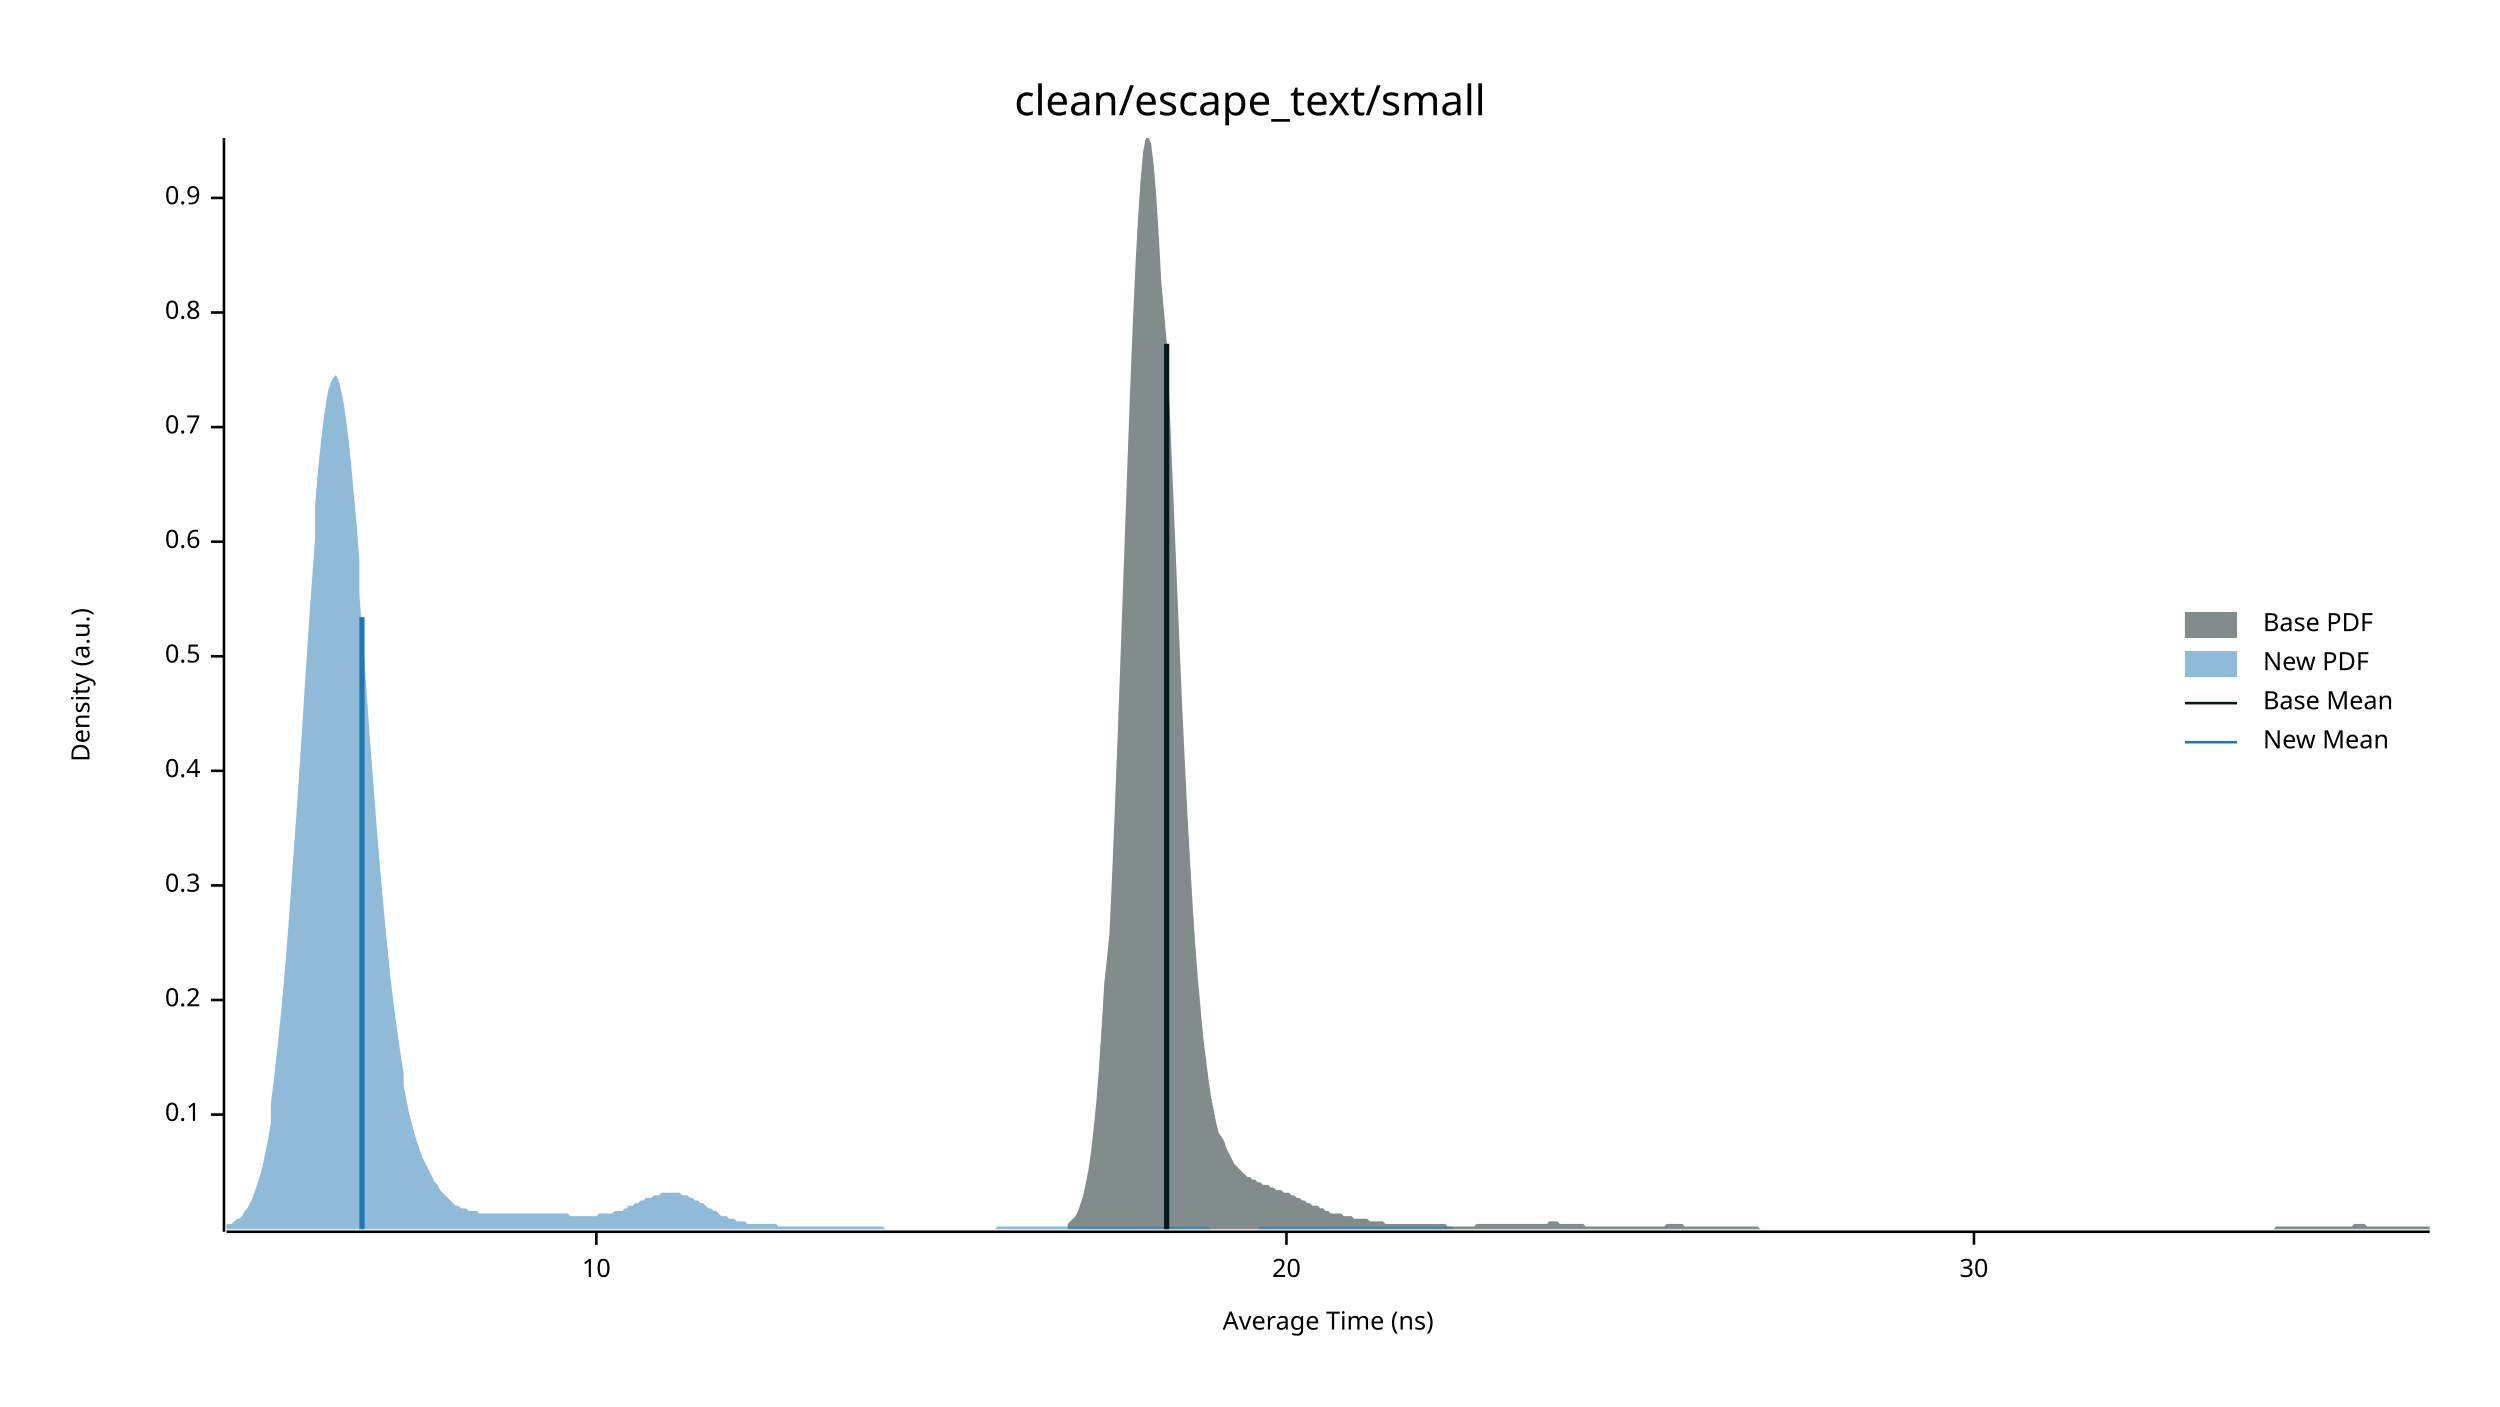
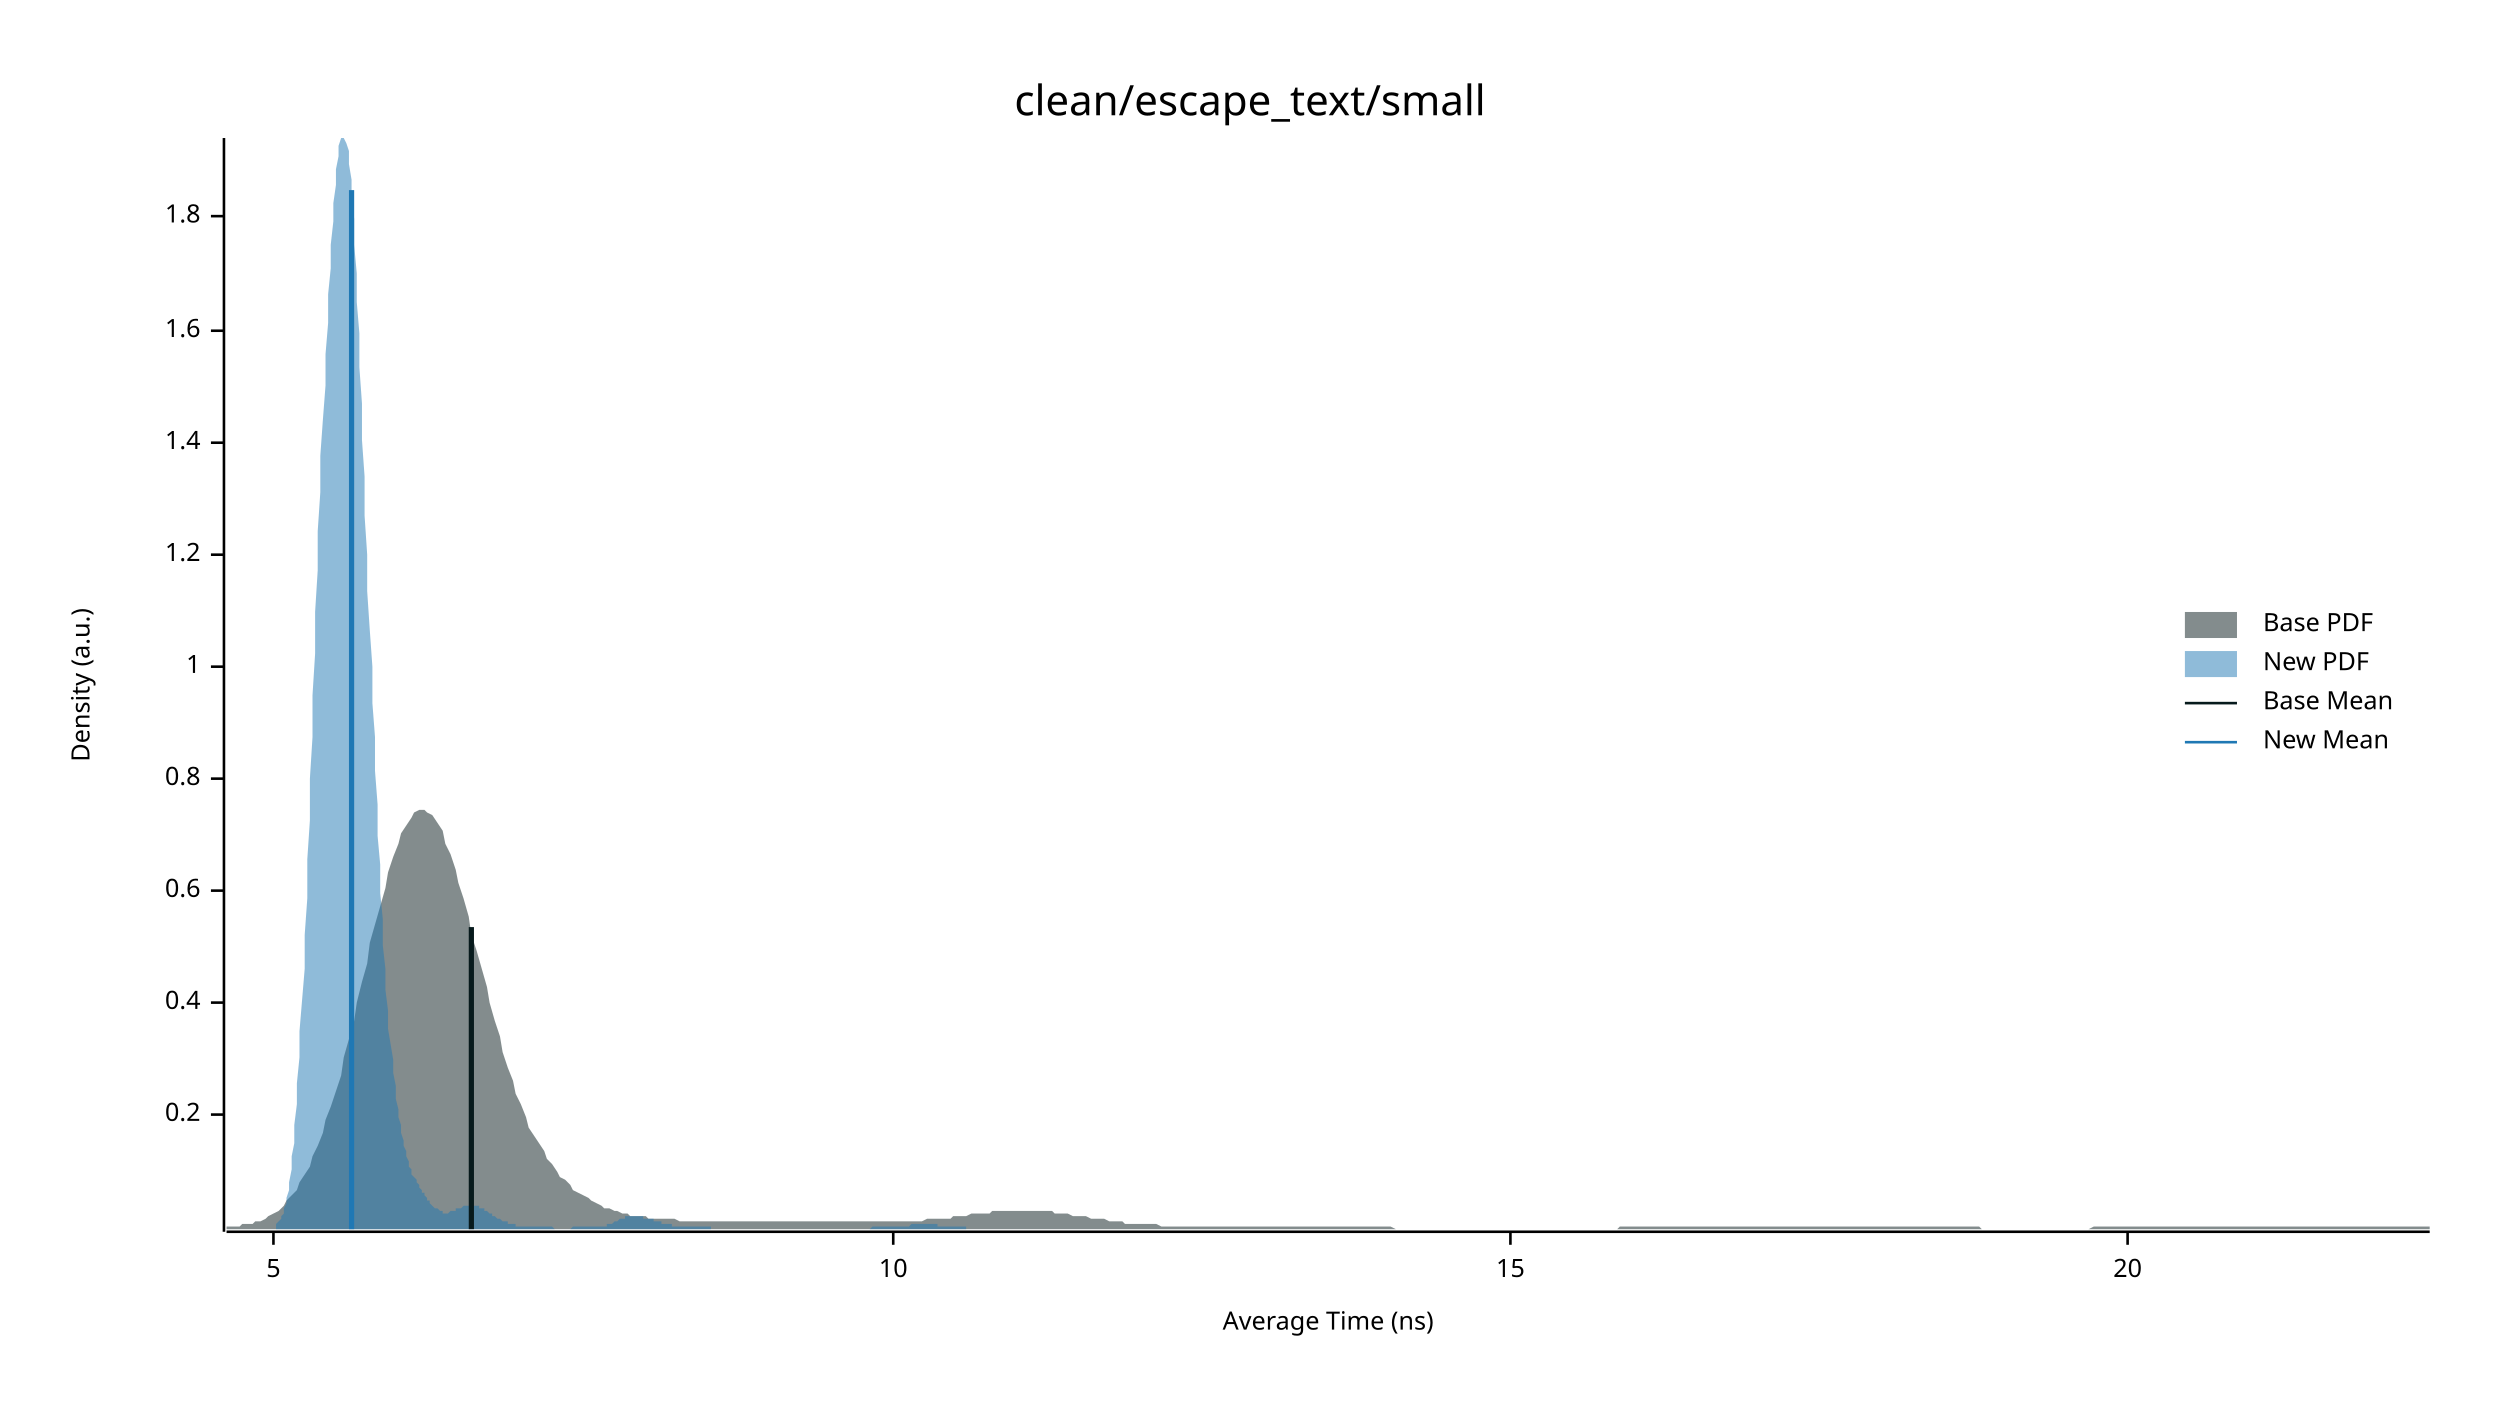
<svg xmlns="http://www.w3.org/2000/svg" width="960" height="540" viewBox="0 0 960 540">
  <text x="480" y="32" dy="0.76em" text-anchor="middle" font-family="sans-serif" font-size="16.129" opacity="1" fill="#000000">
clean/escape_text/small
</text>
  <text x="27" y="263" dy="0.76em" text-anchor="middle" font-family="sans-serif" font-size="9.677" opacity="1" fill="#000000" transform="rotate(270, 27, 263)">
Density (a.u.)
</text>
  <text x="510" y="513" dy="-0.5ex" text-anchor="middle" font-family="sans-serif" font-size="9.677" opacity="1" fill="#000000">
Average Time (ns)
</text>
  <polyline fill="none" opacity="1" stroke="#000000" stroke-width="1" points="86,53 86,473 " />
  <text x="77" y="428" dy="0.5ex" text-anchor="end" font-family="sans-serif" font-size="9.677" opacity="1" fill="#000000">
- 0.1
+ 0.2
</text>
  <polyline fill="none" opacity="1" stroke="#000000" stroke-width="1" points="81,428 86,428 " />
-   <text x="77" y="384" dy="0.5ex" text-anchor="end" font-family="sans-serif" font-size="9.677" opacity="1" fill="#000000">
- 0.2
- </text>
-   <polyline fill="none" opacity="1" stroke="#000000" stroke-width="1" points="81,384 86,384 " />
-   <text x="77" y="340" dy="0.5ex" text-anchor="end" font-family="sans-serif" font-size="9.677" opacity="1" fill="#000000">
- 0.3
- </text>
-   <polyline fill="none" opacity="1" stroke="#000000" stroke-width="1" points="81,340 86,340 " />
-   <text x="77" y="296" dy="0.5ex" text-anchor="end" font-family="sans-serif" font-size="9.677" opacity="1" fill="#000000">
+   <text x="77" y="385" dy="0.5ex" text-anchor="end" font-family="sans-serif" font-size="9.677" opacity="1" fill="#000000">
0.4
</text>
-   <polyline fill="none" opacity="1" stroke="#000000" stroke-width="1" points="81,296 86,296 " />
-   <text x="77" y="252" dy="0.5ex" text-anchor="end" font-family="sans-serif" font-size="9.677" opacity="1" fill="#000000">
- 0.5
- </text>
-   <polyline fill="none" opacity="1" stroke="#000000" stroke-width="1" points="81,252 86,252 " />
-   <text x="77" y="208" dy="0.5ex" text-anchor="end" font-family="sans-serif" font-size="9.677" opacity="1" fill="#000000">
+   <polyline fill="none" opacity="1" stroke="#000000" stroke-width="1" points="81,385 86,385 " />
+   <text x="77" y="342" dy="0.5ex" text-anchor="end" font-family="sans-serif" font-size="9.677" opacity="1" fill="#000000">
0.6
</text>
-   <polyline fill="none" opacity="1" stroke="#000000" stroke-width="1" points="81,208 86,208 " />
-   <text x="77" y="164" dy="0.5ex" text-anchor="end" font-family="sans-serif" font-size="9.677" opacity="1" fill="#000000">
- 0.7
- </text>
-   <polyline fill="none" opacity="1" stroke="#000000" stroke-width="1" points="81,164 86,164 " />
-   <text x="77" y="120" dy="0.5ex" text-anchor="end" font-family="sans-serif" font-size="9.677" opacity="1" fill="#000000">
+   <polyline fill="none" opacity="1" stroke="#000000" stroke-width="1" points="81,342 86,342 " />
+   <text x="77" y="299" dy="0.5ex" text-anchor="end" font-family="sans-serif" font-size="9.677" opacity="1" fill="#000000">
0.8
</text>
-   <polyline fill="none" opacity="1" stroke="#000000" stroke-width="1" points="81,120 86,120 " />
-   <text x="77" y="76" dy="0.5ex" text-anchor="end" font-family="sans-serif" font-size="9.677" opacity="1" fill="#000000">
- 0.9
+   <polyline fill="none" opacity="1" stroke="#000000" stroke-width="1" points="81,299 86,299 " />
+   <text x="77" y="256" dy="0.5ex" text-anchor="end" font-family="sans-serif" font-size="9.677" opacity="1" fill="#000000">
+ 1
</text>
-   <polyline fill="none" opacity="1" stroke="#000000" stroke-width="1" points="81,76 86,76 " />
+   <polyline fill="none" opacity="1" stroke="#000000" stroke-width="1" points="81,256 86,256 " />
+   <text x="77" y="213" dy="0.5ex" text-anchor="end" font-family="sans-serif" font-size="9.677" opacity="1" fill="#000000">
+ 1.2
+ </text>
+   <polyline fill="none" opacity="1" stroke="#000000" stroke-width="1" points="81,213 86,213 " />
+   <text x="77" y="170" dy="0.5ex" text-anchor="end" font-family="sans-serif" font-size="9.677" opacity="1" fill="#000000">
+ 1.4
+ </text>
+   <polyline fill="none" opacity="1" stroke="#000000" stroke-width="1" points="81,170 86,170 " />
+   <text x="77" y="127" dy="0.5ex" text-anchor="end" font-family="sans-serif" font-size="9.677" opacity="1" fill="#000000">
+ 1.6
+ </text>
+   <polyline fill="none" opacity="1" stroke="#000000" stroke-width="1" points="81,127 86,127 " />
+   <text x="77" y="83" dy="0.5ex" text-anchor="end" font-family="sans-serif" font-size="9.677" opacity="1" fill="#000000">
+ 1.8
+ </text>
+   <polyline fill="none" opacity="1" stroke="#000000" stroke-width="1" points="81,83 86,83 " />
  <polyline fill="none" opacity="1" stroke="#000000" stroke-width="1" points="87,473 933,473 " />
-   <text x="229" y="483" dy="0.76em" text-anchor="middle" font-family="sans-serif" font-size="9.677" opacity="1" fill="#000000">
+   <text x="105" y="483" dy="0.76em" text-anchor="middle" font-family="sans-serif" font-size="9.677" opacity="1" fill="#000000">
+ 5
+ </text>
+   <polyline fill="none" opacity="1" stroke="#000000" stroke-width="1" points="105,473 105,478 " />
+   <text x="343" y="483" dy="0.76em" text-anchor="middle" font-family="sans-serif" font-size="9.677" opacity="1" fill="#000000">
10
</text>
-   <polyline fill="none" opacity="1" stroke="#000000" stroke-width="1" points="229,473 229,478 " />
-   <text x="494" y="483" dy="0.76em" text-anchor="middle" font-family="sans-serif" font-size="9.677" opacity="1" fill="#000000">
+   <polyline fill="none" opacity="1" stroke="#000000" stroke-width="1" points="343,473 343,478 " />
+   <text x="580" y="483" dy="0.76em" text-anchor="middle" font-family="sans-serif" font-size="9.677" opacity="1" fill="#000000">
+ 15
+ </text>
+   <polyline fill="none" opacity="1" stroke="#000000" stroke-width="1" points="580,473 580,478 " />
+   <text x="817" y="483" dy="0.76em" text-anchor="middle" font-family="sans-serif" font-size="9.677" opacity="1" fill="#000000">
20
</text>
-   <polyline fill="none" opacity="1" stroke="#000000" stroke-width="1" points="494,473 494,478 " />
-   <text x="758" y="483" dy="0.76em" text-anchor="middle" font-family="sans-serif" font-size="9.677" opacity="1" fill="#000000">
- 30
- </text>
-   <polyline fill="none" opacity="1" stroke="#000000" stroke-width="1" points="758,473 758,478 " />
-   <polygon opacity="0.5" fill="#071A1C" points="410,470 411,469 412,468 413,467 414,465 415,462 416,459 417,454 418,449 419,442 420,433 421,423 422,410 423,395 424,378 426,359 427,337 428,313 429,287 430,260 431,232 432,204 433,176 434,149 435,124 436,102 437,84 438,69 439,58 440,53 441,53 442,55 443,63 444,75 445,91 446,109 448,131 449,153 450,177 451,201 452,225 453,249 454,272 455,293 456,313 457,331 458,348 459,363 460,376 461,387 462,398 463,406 464,414 465,421 466,426 467,431 468,435 470,438 471,441 472,443 473,445 474,447 475,448 476,449 477,450 478,451 479,452 480,452 481,453 482,453 483,454 484,454 485,455 486,455 487,455 488,456 489,456 490,457 492,457 493,458 494,458 495,458 496,459 497,459 498,460 499,460 500,461 501,461 502,462 503,462 504,463 505,463 506,463 507,464 508,464 509,465 510,465 511,466 512,466 514,466 515,466 516,467 517,467 518,467 519,467 520,468 521,468 522,468 523,468 524,468 525,468 526,469 527,469 528,469 529,469 530,469 531,469 532,470 533,470 534,470 536,470 537,470 538,470 539,470 540,470 541,470 542,470 543,470 544,470 545,470 546,470 547,470 548,470 549,470 550,470 551,470 552,470 553,470 554,470 555,470 556,471 558,471 559,471 560,471 561,471 562,471 563,471 564,471 565,471 566,471 567,470 568,470 569,470 570,470 571,470 572,470 573,470 574,470 575,470 576,470 577,470 578,470 580,470 581,470 582,470 583,470 584,470 585,470 586,470 587,470 588,470 589,470 590,470 591,470 592,470 593,470 594,470 595,469 596,469 597,469 598,469 599,470 600,470 602,470 603,470 604,470 605,470 606,470 607,470 608,470 609,471 610,471 611,471 612,471 613,471 614,471 615,471 616,471 617,471 618,471 619,471 620,471 621,471 622,471 624,471 625,471 626,471 627,471 628,471 629,471 630,471 631,471 632,471 633,471 634,471 635,471 636,471 637,471 638,471 639,471 640,470 641,470 642,470 643,470 644,470 646,470 647,471 648,471 649,471 650,471 651,471 652,471 653,471 654,471 655,471 656,471 657,471 658,471 659,471 660,471 661,471 662,471 663,471 664,471 665,471 666,471 667,471 669,471 670,471 671,471 672,471 673,471 674,471 675,471 676,472 677,472 678,472 679,472 680,472 681,472 682,472 683,472 684,472 685,472 686,472 687,472 688,472 689,472 691,472 692,472 693,472 694,472 695,472 696,472 697,472 698,472 699,472 700,472 701,472 702,472 703,472 704,472 705,472 706,472 707,472 708,472 709,472 710,472 711,472 713,472 714,472 715,472 716,472 717,472 718,472 719,472 720,472 721,472 722,472 723,472 724,472 725,472 726,472 727,472 728,472 729,472 730,472 731,472 732,472 733,472 735,472 736,472 737,472 738,472 739,472 740,472 741,472 742,472 743,472 744,472 745,472 746,472 747,472 748,472 749,472 750,472 751,472 752,472 753,472 754,472 755,472 757,472 758,472 759,472 760,472 761,472 762,472 763,472 764,472 765,472 766,472 767,472 768,472 769,472 770,472 771,472 772,472 773,472 774,472 775,472 776,472 777,472 779,472 780,472 781,472 782,472 783,472 784,472 785,472 786,472 787,472 788,472 789,472 790,472 791,472 792,472 793,472 794,472 795,472 796,472 797,472 798,472 799,472 801,472 802,472 803,472 804,472 805,472 806,472 807,472 808,472 809,472 810,472 811,472 812,472 813,472 814,472 815,472 816,472 817,472 818,472 819,472 820,472 821,472 823,472 824,472 825,472 826,472 827,472 828,472 829,472 830,472 831,472 832,472 833,472 834,472 835,472 836,472 837,472 838,472 839,472 840,472 841,472 842,472 843,472 845,472 846,472 847,472 848,472 849,472 850,472 851,472 852,472 853,472 854,472 855,472 856,472 857,472 858,472 859,472 860,472 861,472 862,472 863,472 864,472 865,472 867,472 868,472 869,472 870,472 871,472 872,472 873,472 874,471 875,471 876,471 877,471 878,471 879,471 880,471 881,471 882,471 883,471 884,471 885,471 886,471 887,471 889,471 890,471 891,471 892,471 893,471 894,471 895,471 896,471 897,471 898,471 899,471 900,471 901,471 902,471 903,471 904,470 905,470 906,470 907,470 908,470 909,471 911,471 912,471 913,471 914,471 915,471 916,471 917,471 918,471 919,471 920,471 921,471 922,471 923,471 924,471 925,471 926,471 927,471 928,471 929,471 930,471 931,471 933,471 933,472 410,472 " />
-   <polygon opacity="0.5" fill="#1F78B4" points="87,471 87,470 88,470 89,470 90,469 91,468 92,468 93,467 94,465 95,464 96,462 97,460 98,457 99,454 100,451 101,447 102,442 103,437 104,431 104,424 105,416 106,407 107,398 108,388 109,377 110,365 111,352 112,338 113,324 114,310 115,295 116,280 117,264 118,249 119,234 120,220 121,207 121,194 122,182 123,172 124,163 125,156 126,150 127,147 128,145 129,144 130,146 131,150 132,155 133,162 134,170 135,180 136,191 137,202 138,215 138,228 139,242 140,255 141,269 142,283 143,296 144,309 145,322 146,334 147,345 148,356 149,366 150,376 151,384 152,392 153,399 154,406 155,412 155,417 156,422 157,427 158,431 159,435 160,438 161,441 162,444 163,446 164,448 165,450 166,452 167,454 168,455 169,457 170,458 171,459 172,460 173,461 173,461 174,462 175,463 176,463 177,464 178,464 179,464 180,465 181,465 182,465 183,465 184,466 185,466 186,466 187,466 188,466 189,466 190,466 190,466 191,466 192,466 193,466 194,466 195,466 196,466 197,466 198,466 199,466 200,466 201,466 202,466 203,466 204,466 205,466 206,466 207,466 207,466 208,466 209,466 210,466 211,466 212,466 213,466 214,466 215,466 216,466 217,466 218,466 219,467 220,467 221,467 222,467 223,467 224,467 224,467 225,467 226,467 227,467 228,467 229,467 230,466 231,466 232,466 233,466 234,466 235,466 236,465 237,465 238,465 239,465 240,464 241,464 241,463 242,463 243,463 244,462 245,462 246,461 247,461 248,460 249,460 250,460 251,459 252,459 253,459 254,458 255,458 256,458 257,458 258,458 259,458 259,458 260,458 261,458 262,459 263,459 264,459 265,460 266,460 267,461 268,461 269,462 270,462 271,463 272,464 273,464 274,465 275,465 276,466 276,466 277,467 278,467 279,467 280,468 281,468 282,468 283,469 284,469 285,469 286,469 287,470 288,470 289,470 290,470 291,470 292,470 293,470 293,470 294,470 295,470 296,470 297,470 298,470 299,471 300,471 301,471 302,471 303,471 304,471 305,471 306,471 307,471 308,471 309,471 310,471 310,471 311,471 312,471 313,471 314,471 315,471 316,471 317,471 318,471 319,471 320,471 321,471 322,471 323,471 324,471 325,471 326,471 327,471 327,471 328,471 329,471 330,471 331,471 332,471 333,471 334,471 335,471 336,471 337,471 338,471 339,471 340,472 341,472 342,472 343,472 344,472 345,472 345,472 346,472 347,472 348,472 349,472 350,472 351,472 352,472 353,472 354,472 355,472 356,472 357,472 358,472 359,472 360,472 361,472 362,472 362,472 363,472 364,472 365,472 366,472 367,472 368,472 369,472 370,472 371,472 372,472 373,472 374,472 375,472 376,472 377,472 378,472 379,472 379,472 380,472 381,472 382,472 383,471 384,471 385,471 386,471 387,471 388,471 389,471 390,471 391,471 392,471 393,471 394,471 395,471 396,471 396,471 397,471 398,471 399,471 400,471 401,471 402,471 403,471 404,471 405,471 406,471 407,471 408,471 409,471 410,471 411,471 412,471 413,471 413,471 414,471 415,471 416,471 417,471 418,471 419,471 420,471 421,471 422,471 423,471 424,471 425,471 426,471 427,471 428,471 429,471 430,471 431,471 431,471 432,471 433,471 434,471 435,471 436,471 437,471 438,471 439,471 440,471 441,471 442,471 443,471 444,471 445,471 446,471 447,471 448,471 448,471 449,471 450,471 451,471 452,471 453,471 454,471 455,471 456,471 457,471 458,471 459,471 460,471 461,471 462,471 463,471 464,471 465,472 465,472 466,472 467,472 468,472 469,472 470,472 471,472 472,472 473,472 474,472 475,472 476,472 477,472 478,472 479,472 480,472 481,472 482,472 482,472 483,472 484,471 485,471 486,471 487,471 488,471 489,471 490,471 491,471 492,471 493,471 494,471 495,471 496,471 497,471 498,471 499,471 499,471 500,471 501,471 502,471 503,471 504,471 505,471 506,471 507,471 508,471 509,471 510,471 511,471 512,471 513,471 514,471 515,471 516,471 517,471 517,471 518,471 519,471 520,471 521,471 522,471 523,471 524,471 525,471 526,471 527,471 528,471 529,471 530,471 531,471 532,471 533,471 534,471 534,471 535,471 536,471 537,471 538,471 539,471 540,471 541,471 542,471 543,471 544,471 545,471 546,471 547,471 548,471 549,471 550,471 551,471 551,471 552,471 553,471 554,471 555,471 556,471 557,471 558,471 558,472 87,472 " />
-   <polyline fill="none" opacity="1" stroke="#071A1C" stroke-width="2" points="448,472 448,132 " />
-   <polyline fill="none" opacity="1" stroke="#1F78B4" stroke-width="2" points="139,472 139,237 " />
+   <polyline fill="none" opacity="1" stroke="#000000" stroke-width="1" points="817,473 817,478 " />
+   <polygon opacity="0.5" fill="#071A1C" points="87,471 88,471 90,471 92,471 93,470 95,470 97,470 98,469 100,469 102,468 103,467 105,466 107,465 109,463 110,461 112,459 114,457 115,454 117,451 119,448 120,444 122,440 124,435 125,430 127,425 129,419 131,413 132,406 134,399 136,392 137,385 139,377 141,370 142,362 144,355 146,348 148,341 149,335 151,329 153,324 154,320 156,317 158,314 159,312 161,311 163,311 164,312 166,313 168,316 170,319 171,324 173,328 175,334 176,339 178,345 180,352 181,359 183,365 185,372 187,379 188,385 190,392 192,398 193,404 195,410 197,415 198,420 200,424 202,429 203,433 205,436 207,439 209,442 210,445 212,447 214,450 215,452 217,453 219,455 220,457 222,458 224,459 226,460 227,461 229,462 231,463 232,464 234,464 236,465 237,465 239,466 241,466 242,467 244,467 246,467 248,467 249,468 251,468 253,468 254,468 256,468 258,468 259,468 261,469 263,469 265,469 266,469 268,469 270,469 271,469 273,469 275,469 276,469 278,469 280,469 281,469 283,469 285,469 287,469 288,469 290,469 292,469 293,469 295,469 297,469 298,469 300,469 302,469 304,469 305,469 307,469 309,469 310,469 312,469 314,469 315,469 317,469 319,469 320,469 322,469 324,469 326,469 327,469 329,469 331,469 332,469 334,469 336,469 337,469 339,469 341,469 343,469 344,469 346,469 348,469 349,469 351,469 353,469 354,469 356,468 358,468 359,468 361,468 363,468 365,468 366,467 368,467 370,467 371,467 373,466 375,466 376,466 378,466 380,466 381,465 383,465 385,465 387,465 388,465 390,465 392,465 393,465 395,465 397,465 398,465 400,465 402,465 404,465 405,466 407,466 409,466 410,466 412,467 414,467 415,467 417,467 419,468 420,468 422,468 424,468 426,469 427,469 429,469 431,469 432,470 434,470 436,470 437,470 439,470 441,470 443,470 444,470 446,471 448,471 449,471 451,471 453,471 454,471 456,471 458,471 459,471 461,471 463,471 465,471 466,471 468,471 470,471 471,471 473,471 475,471 476,471 478,471 480,471 482,471 483,471 485,471 487,471 488,471 490,471 492,471 493,471 495,471 497,471 498,471 500,471 502,471 504,471 505,471 507,471 509,471 510,471 512,471 514,471 515,471 517,471 519,471 521,471 522,471 524,471 526,471 527,471 529,471 531,471 532,471 534,471 536,472 537,472 539,472 541,472 543,472 544,472 546,472 548,472 549,472 551,472 553,472 554,472 556,472 558,472 560,472 561,472 563,472 565,472 566,472 568,472 570,472 571,472 573,472 575,472 576,472 578,472 580,472 582,472 583,472 585,472 587,472 588,472 590,472 592,472 593,472 595,472 597,472 599,472 600,472 602,472 604,472 605,472 607,472 609,472 610,472 612,472 614,472 615,472 617,472 619,472 621,472 622,471 624,471 626,471 627,471 629,471 631,471 632,471 634,471 636,471 638,471 639,471 641,471 643,471 644,471 646,471 648,471 649,471 651,471 653,471 654,471 656,471 658,471 660,471 661,471 663,471 665,471 666,471 668,471 670,471 671,471 673,471 675,471 676,471 678,471 680,471 682,471 683,471 685,471 687,471 688,471 690,471 692,471 693,471 695,471 697,471 699,471 700,471 702,471 704,471 705,471 707,471 709,471 710,471 712,471 714,471 715,471 717,471 719,471 721,471 722,471 724,471 726,471 727,471 729,471 731,471 732,471 734,471 736,471 738,471 739,471 741,471 743,471 744,471 746,471 748,471 749,471 751,471 753,471 754,471 756,471 758,471 760,471 761,472 763,472 765,472 766,472 768,472 770,472 771,472 773,472 775,472 777,472 778,472 780,472 782,472 783,472 785,472 787,472 788,472 790,472 792,472 793,472 795,472 797,472 799,472 800,472 802,472 804,471 805,471 807,471 809,471 810,471 812,471 814,471 816,471 817,471 819,471 821,471 822,471 824,471 826,471 827,471 829,471 831,471 832,471 834,471 836,471 838,471 839,471 841,471 843,471 844,471 846,471 848,471 849,471 851,471 853,471 855,471 856,471 858,471 860,471 861,471 863,471 865,471 866,471 868,471 870,471 871,471 873,471 875,471 877,471 878,471 880,471 882,471 883,471 885,471 887,471 888,471 890,471 892,471 894,471 895,471 897,471 899,471 900,471 902,471 904,471 905,471 907,471 909,471 910,471 912,471 914,471 916,471 917,471 919,471 921,471 922,471 924,471 926,471 927,471 929,471 931,471 933,471 933,472 87,472 " />
+   <polygon opacity="0.5" fill="#1F78B4" points="106,470 106,470 107,469 108,468 108,467 109,466 109,464 110,462 110,460 111,457 111,454 112,449 112,444 113,439 113,432 114,424 114,416 115,406 115,396 116,384 117,372 117,359 118,345 118,330 119,315 119,299 120,283 120,267 121,251 121,235 122,219 122,204 123,189 123,175 124,161 125,148 125,136 126,124 126,113 127,103 127,94 128,85 128,78 129,71 129,65 130,60 130,56 131,53 131,53 132,53 132,53 133,55 134,58 134,63 135,69 135,76 136,84 136,94 137,105 137,116 138,128 138,141 139,155 139,169 140,183 140,198 141,213 141,227 142,242 143,256 143,270 144,283 144,296 145,309 145,321 146,332 146,343 147,353 147,363 148,372 148,380 149,388 149,395 150,401 151,407 151,412 152,417 152,422 153,426 153,429 154,432 154,435 155,438 155,440 156,442 156,444 157,446 157,448 158,449 158,451 159,452 160,453 160,454 161,455 161,456 162,457 162,458 163,458 163,459 164,460 164,461 165,461 165,462 166,463 166,463 167,464 167,464 168,464 169,465 169,465 170,465 170,466 171,466 171,466 172,466 172,466 173,465 173,465 174,465 174,465 175,465 175,464 176,464 176,464 177,464 178,463 178,463 179,463 179,463 180,463 180,463 181,463 181,463 182,463 182,463 183,463 183,463 184,463 184,464 185,464 186,464 186,465 187,465 187,465 188,466 188,466 189,466 189,467 190,467 190,467 191,468 191,468 192,468 192,468 193,469 193,469 194,469 195,469 195,470 196,470 196,470 197,470 197,470 198,470 198,471 199,471 199,471 200,471 200,471 201,471 201,471 202,471 202,471 203,471 204,471 204,471 205,471 205,471 206,471 206,471 207,471 207,471 208,471 208,471 209,471 209,471 210,471 210,471 211,471 212,471 212,471 213,472 213,472 214,472 214,472 215,472 215,472 216,472 216,472 217,472 217,472 218,472 218,472 219,472 219,472 220,471 221,471 221,471 222,471 222,471 223,471 223,471 224,471 224,471 225,471 225,471 226,471 226,471 227,471 227,471 228,471 228,471 229,471 230,471 230,471 231,471 231,471 232,471 232,471 233,471 233,470 234,470 234,470 235,470 235,470 236,469 236,469 237,469 237,469 238,468 239,468 239,468 240,468 240,467 241,467 241,467 242,467 242,467 243,467 243,467 244,467 244,467 245,467 245,467 246,467 247,467 247,468 248,468 248,468 249,468 249,468 250,468 250,468 251,468 251,469 252,469 252,469 253,469 253,469 254,469 254,470 255,470 256,470 256,470 257,470 257,470 258,470 258,471 259,471 259,471 260,471 260,471 261,471 261,471 262,471 262,471 263,471 263,471 264,471 265,471 265,471 266,471 266,471 267,471 267,471 268,471 268,471 269,471 269,471 270,471 270,471 271,471 271,471 272,471 273,471 273,472 274,472 274,472 275,472 275,472 276,472 276,472 277,472 277,472 278,472 278,472 279,472 279,472 280,472 280,472 281,472 282,472 282,472 283,472 283,472 284,472 284,472 285,472 285,472 286,472 286,472 287,472 287,472 288,472 288,472 289,472 289,472 290,472 291,472 291,472 292,472 292,472 293,472 293,472 294,472 294,472 295,472 295,472 296,472 296,472 297,472 297,472 298,472 299,472 299,472 300,472 300,472 301,472 301,472 302,472 302,472 303,472 303,472 304,472 304,472 305,472 305,472 306,472 306,472 307,472 308,472 308,472 309,472 309,472 310,472 310,472 311,472 311,472 312,472 312,472 313,472 313,472 314,472 314,472 315,472 315,472 316,472 317,472 317,472 318,472 318,472 319,472 319,472 320,472 320,472 321,472 321,472 322,472 322,472 323,472 323,472 324,472 324,472 325,472 326,472 326,472 327,472 327,472 328,472 328,472 329,472 329,472 330,472 330,472 331,472 331,472 332,472 332,472 333,472 334,472 334,472 335,471 335,471 336,471 336,471 337,471 337,471 338,471 338,471 339,471 339,471 340,471 340,471 341,471 341,471 342,471 343,471 343,471 344,471 344,471 345,471 345,471 346,471 346,471 347,471 347,471 348,471 348,471 349,471 349,471 350,470 350,470 351,470 352,470 352,470 353,470 353,470 354,470 354,470 355,470 355,470 356,470 356,470 357,470 357,470 358,470 358,470 359,470 360,470 360,471 361,471 361,471 362,471 362,471 363,471 363,471 364,471 364,471 365,471 365,471 366,471 366,471 367,471 367,471 368,471 369,471 369,471 370,471 370,471 371,471 371,472 106,472 " />
+   <polyline fill="none" opacity="1" stroke="#071A1C" stroke-width="2" points="181,472 181,356 " />
+   <polyline fill="none" opacity="1" stroke="#1F78B4" stroke-width="2" points="135,472 135,73 " />
  <text x="869" y="235" dy="0.76em" text-anchor="start" font-family="sans-serif" font-size="9.677" opacity="1" fill="#000000">
Base PDF
</text>
  <text x="869" y="250" dy="0.76em" text-anchor="start" font-family="sans-serif" font-size="9.677" opacity="1" fill="#000000">
New PDF
</text>
  <text x="869" y="265" dy="0.76em" text-anchor="start" font-family="sans-serif" font-size="9.677" opacity="1" fill="#000000">
Base Mean
</text>
  <text x="869" y="280" dy="0.76em" text-anchor="start" font-family="sans-serif" font-size="9.677" opacity="1" fill="#000000">
New Mean
</text>
  <rect x="839" y="235" width="20" height="10" opacity="0.5" fill="#071A1C" stroke="none" />
  <rect x="839" y="250" width="20" height="10" opacity="0.5" fill="#1F78B4" stroke="none" />
  <polyline fill="none" opacity="1" stroke="#071A1C" stroke-width="1" points="839,270 859,270 " />
  <polyline fill="none" opacity="1" stroke="#1F78B4" stroke-width="1" points="839,285 859,285 " />
</svg>
